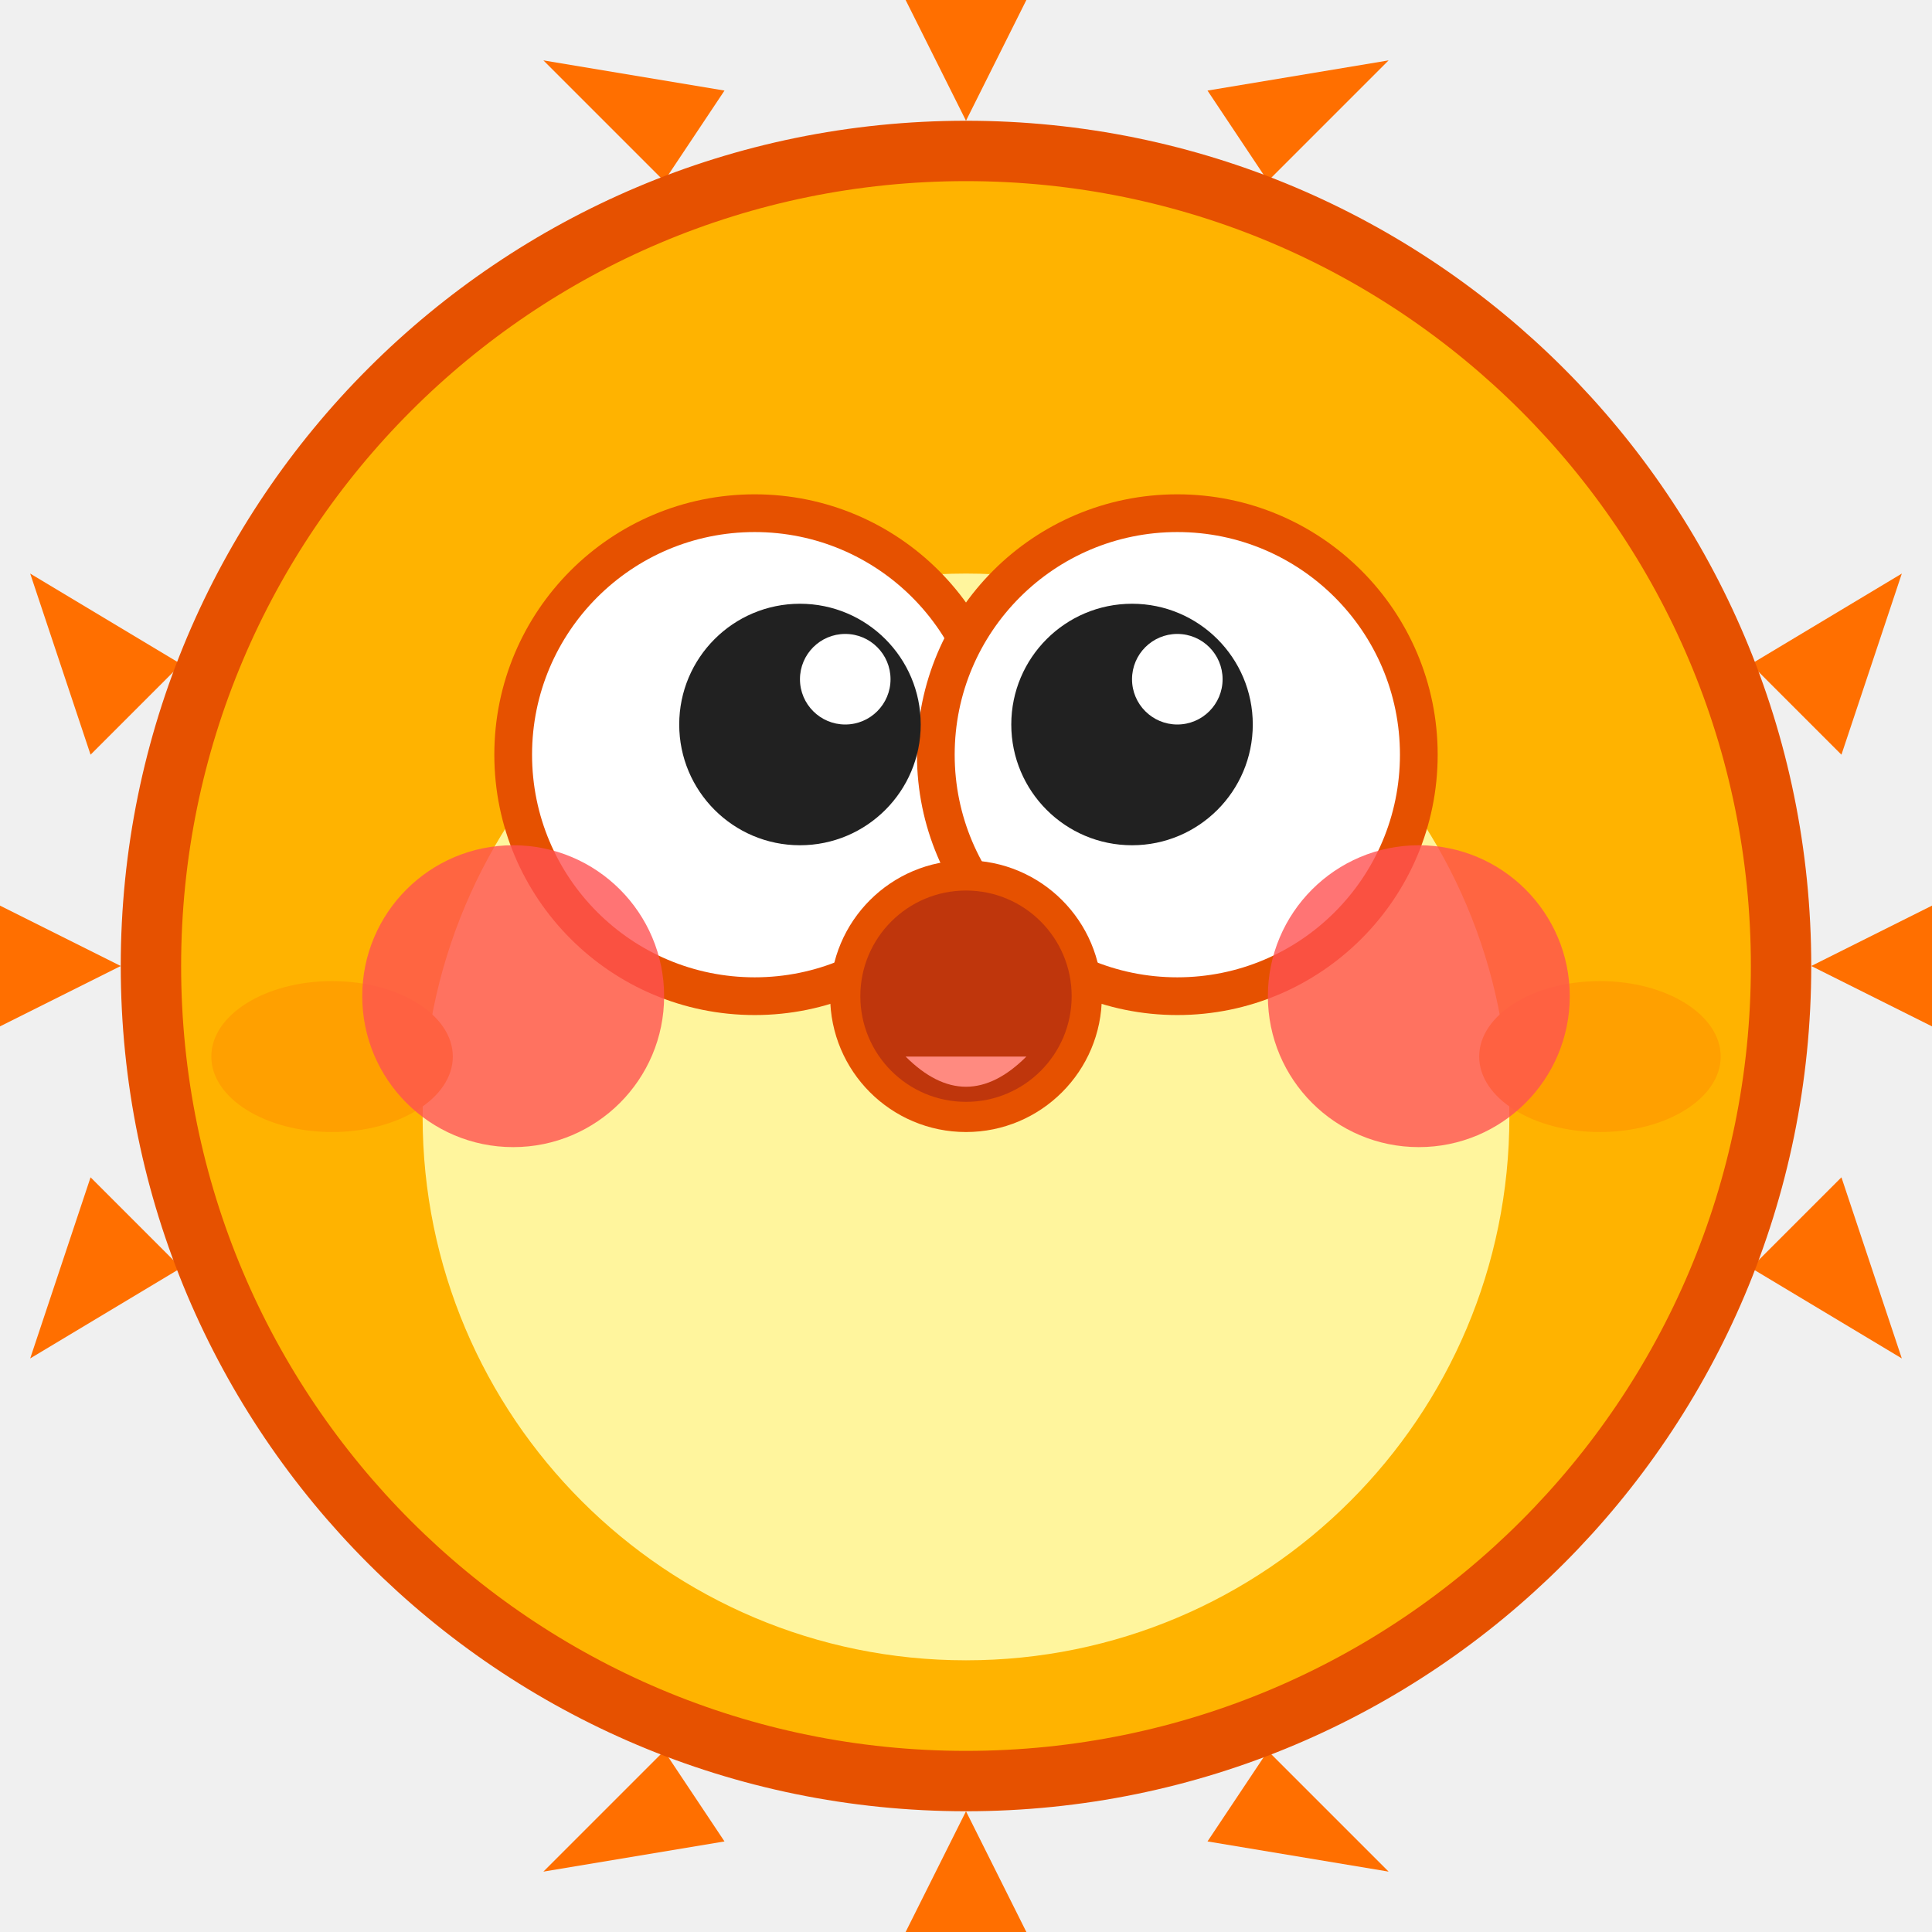
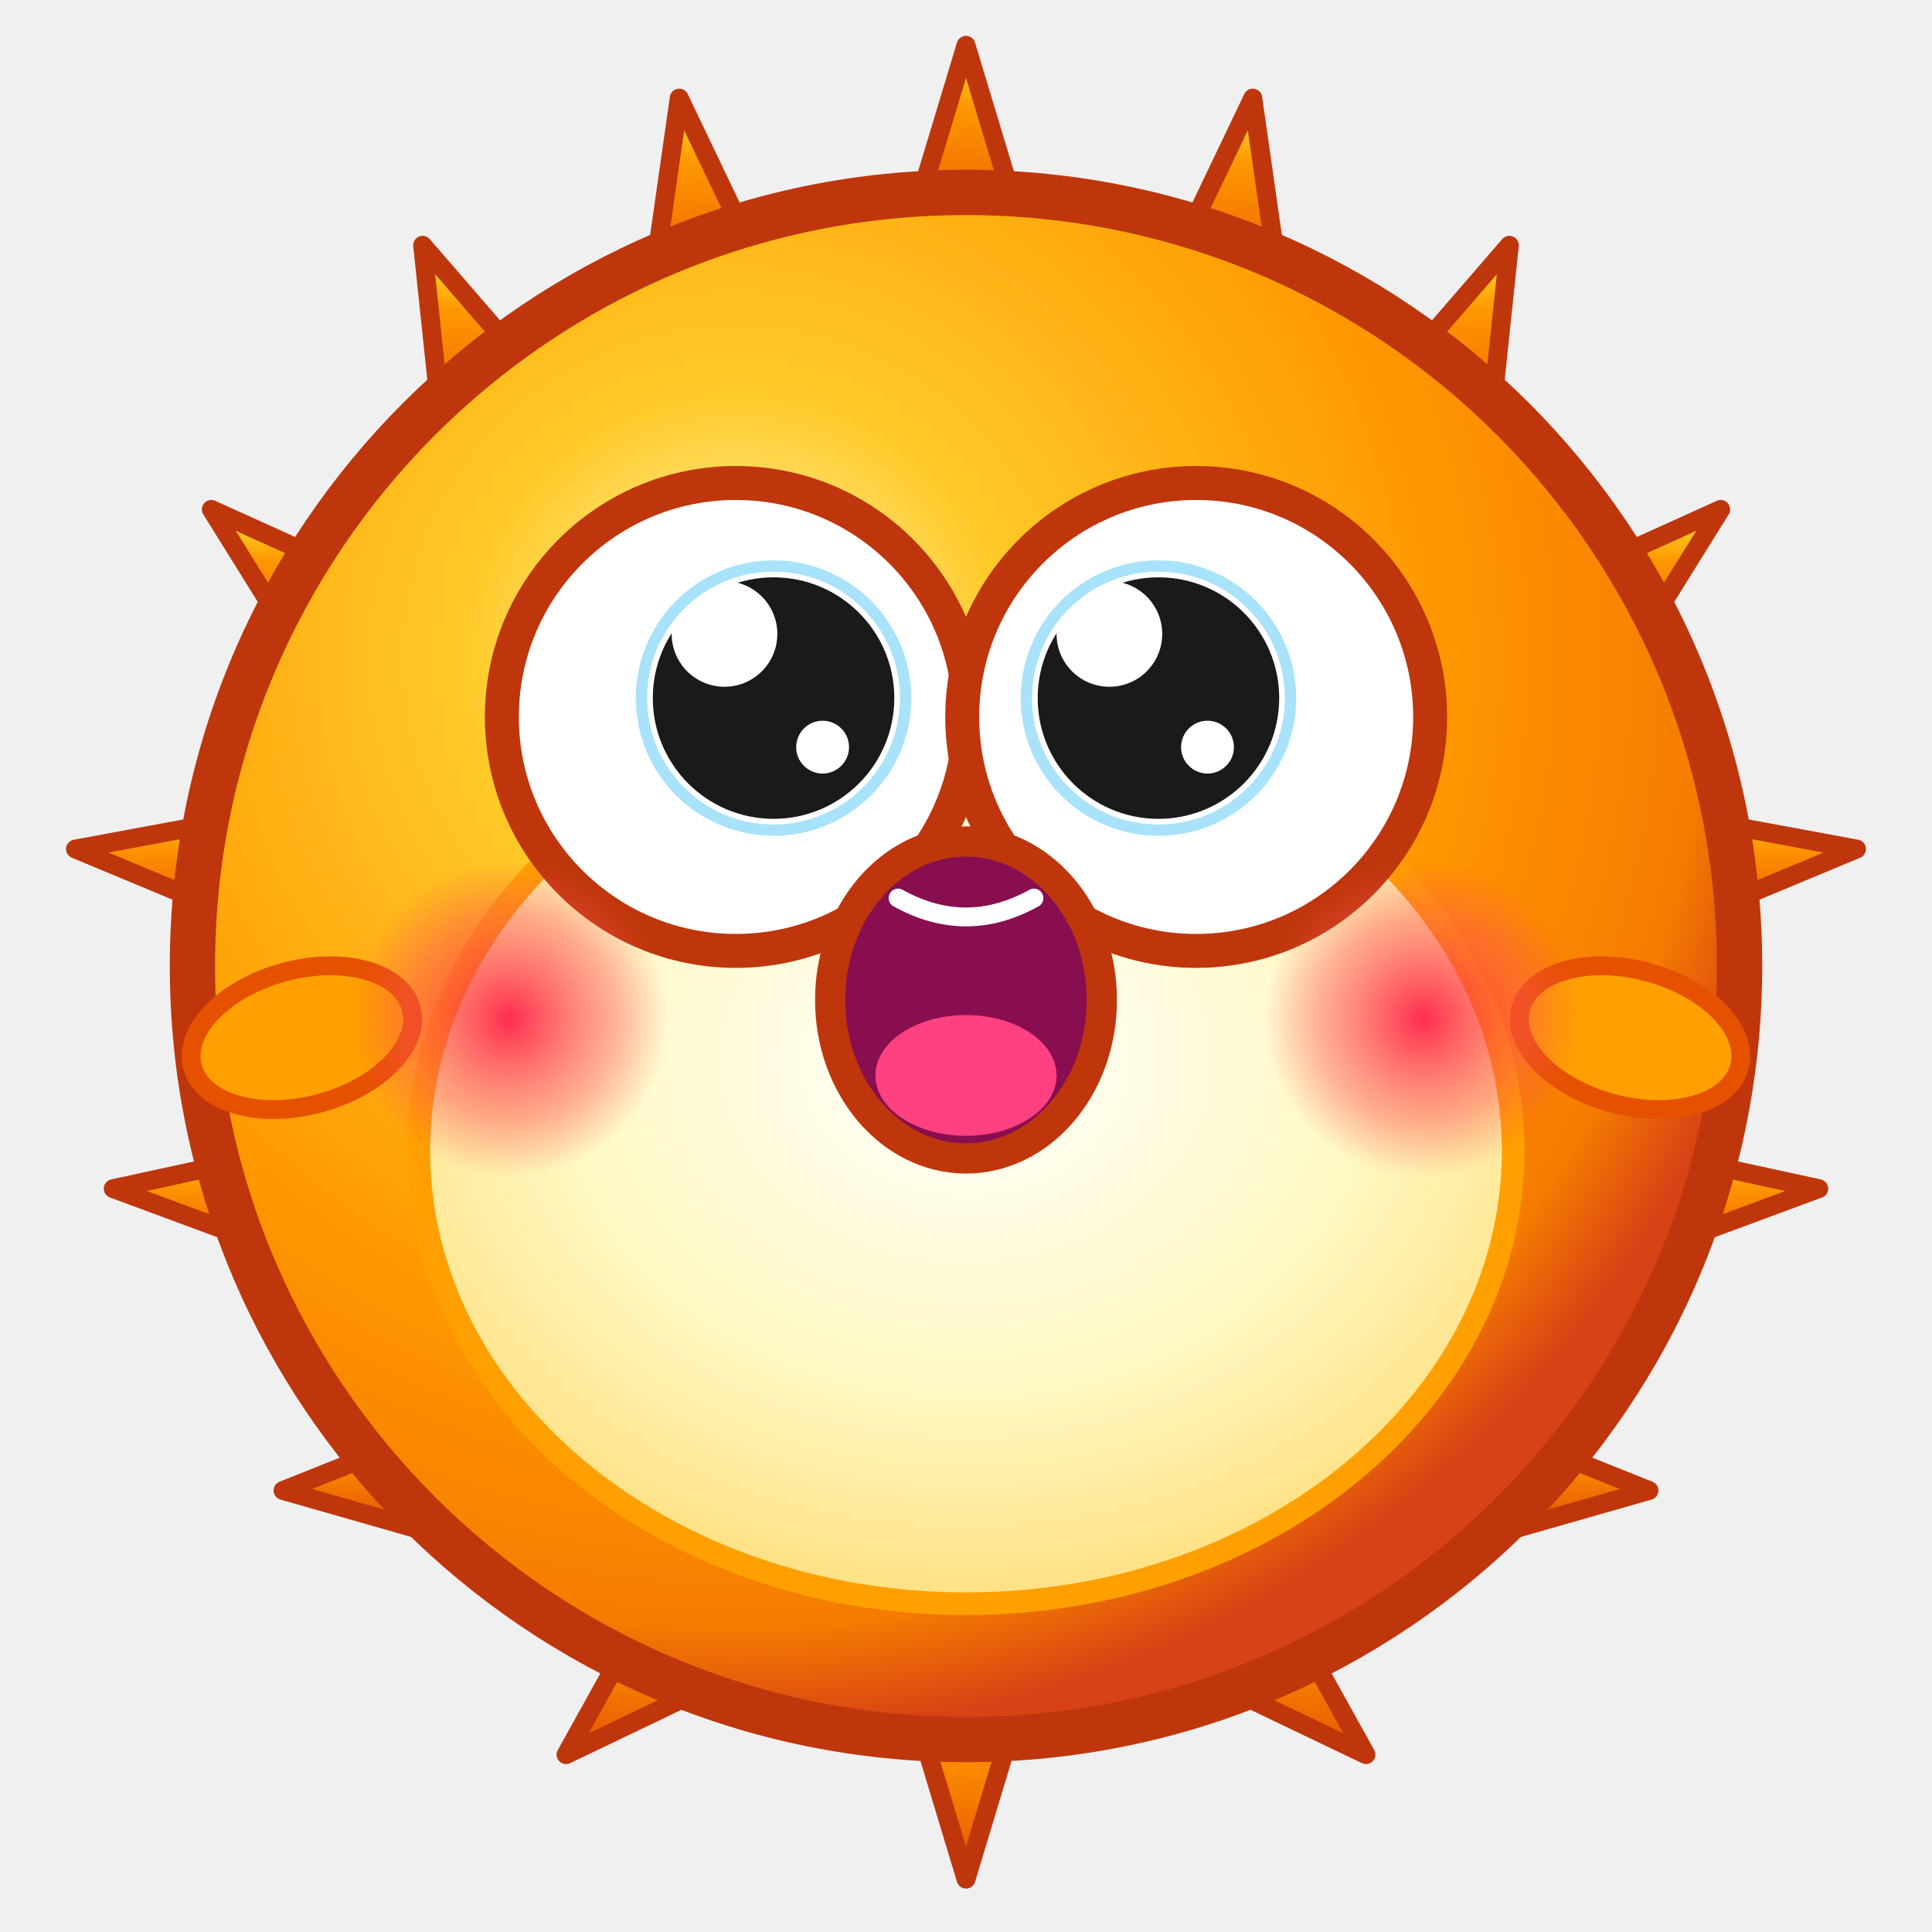
- <svg xmlns="http://www.w3.org/2000/svg" width="128" height="128" viewBox="0 0 128 128">
-   <polygon points="64,8 60,0 68,0" fill="#ff6f00" />
-   <polygon points="44,12 36,4 48,6" fill="#ff6f00" />
-   <polygon points="84,12 92,4 80,6" fill="#ff6f00" />
-   <polygon points="116,44 126,38 122,50" fill="#ff6f00" />
-   <polygon points="120,64 128,60 128,68" fill="#ff6f00" />
-   <polygon points="116,84 126,90 122,78" fill="#ff6f00" />
-   <polygon points="12,44 2,38 6,50" fill="#ff6f00" />
-   <polygon points="8,64 0,60 0,68" fill="#ff6f00" />
-   <polygon points="12,84 2,90 6,78" fill="#ff6f00" />
-   <polygon points="64,120 60,128 68,128" fill="#ff6f00" />
-   <polygon points="44,116 36,124 48,122" fill="#ff6f00" />
-   <polygon points="84,116 92,124 80,122" fill="#ff6f00" />
-   <circle cx="64" cy="64" r="54" fill="#ffb300" stroke="#e65100" stroke-width="4" />
-   <circle cx="64" cy="74" r="36" fill="#fff59d" />
-   <ellipse cx="22" cy="70" rx="8" ry="5" fill="#ffa000" />
-   <ellipse cx="106" cy="70" rx="8" ry="5" fill="#ffa000" />
-   <circle cx="50" cy="50" r="16" fill="#ffffff" stroke="#e65100" stroke-width="2.5" />
-   <circle cx="78" cy="50" r="16" fill="#ffffff" stroke="#e65100" stroke-width="2.5" />
-   <circle cx="53" cy="48" r="8" fill="#212121" />
-   <circle cx="75" cy="48" r="8" fill="#212121" />
-   <circle cx="56" cy="45" r="3" fill="#ffffff" />
-   <circle cx="78" cy="45" r="3" fill="#ffffff" />
-   <circle cx="34" cy="66" r="10" fill="#ff5252" fill-opacity="0.8" />
-   <circle cx="94" cy="66" r="10" fill="#ff5252" fill-opacity="0.8" />
-   <circle cx="64" cy="66" r="8" fill="#bf360c" stroke="#e65100" stroke-width="2" />
-   <path d="M60 70 Q64 74 68 70" fill="#ff8a80" />
+ <svg xmlns="http://www.w3.org/2000/svg" width="512" height="512" viewBox="0 0 512 512">
+   <defs>
+     <radialGradient id="inflatedBodyGrad" cx="35%" cy="30%" r="70%">
+       <stop offset="0%" stop-color="#FFF9C4" />
+       <stop offset="25%" stop-color="#FFCA28" />
+       <stop offset="65%" stop-color="#FF9800" />
+       <stop offset="90%" stop-color="#F57C00" />
+       <stop offset="100%" stop-color="#D84315" />
+     </radialGradient>
+     <radialGradient id="inflatedBellyGrad" cx="50%" cy="40%" r="60%">
+       <stop offset="0%" stop-color="#FFFFFF" />
+       <stop offset="60%" stop-color="#FFF9C4" />
+       <stop offset="100%" stop-color="#FFE082" />
+     </radialGradient>
+     <linearGradient id="spikeGrad" x1="0%" y1="100%" x2="0%" y2="0%">
+       <stop offset="0%" stop-color="#E65100" />
+       <stop offset="70%" stop-color="#FF9800" />
+       <stop offset="100%" stop-color="#FFEB3B" />
+     </linearGradient>
+     <radialGradient id="inflatedCheekGrad" cx="50%" cy="50%" r="50%">
+       <stop offset="0%" stop-color="#FF1744" stop-opacity="0.9" />
+       <stop offset="65%" stop-color="#FF5252" stop-opacity="0.45" />
+       <stop offset="100%" stop-color="#FF5252" stop-opacity="0" />
+     </radialGradient>
+   </defs>
+   <polygon points="256,12 240,65 272,65" fill="url(#spikeGrad)" stroke="#BF360C" stroke-width="5" stroke-linejoin="round" />
+   <polygon points="180,26 172,82 202,72" fill="url(#spikeGrad)" stroke="#BF360C" stroke-width="5" stroke-linejoin="round" />
+   <polygon points="332,26 310,72 340,82" fill="url(#spikeGrad)" stroke="#BF360C" stroke-width="5" stroke-linejoin="round" />
+   <polygon points="112,65 118,122 144,102" fill="url(#spikeGrad)" stroke="#BF360C" stroke-width="5" stroke-linejoin="round" />
+   <polygon points="400,65 368,102 394,122" fill="url(#spikeGrad)" stroke="#BF360C" stroke-width="5" stroke-linejoin="round" />
+   <polygon points="56,135 84,180 98,154" fill="url(#spikeGrad)" stroke="#BF360C" stroke-width="5" stroke-linejoin="round" />
+   <polygon points="456,135 414,154 428,180" fill="url(#spikeGrad)" stroke="#BF360C" stroke-width="5" stroke-linejoin="round" />
+   <polygon points="20,225 68,245 74,215" fill="url(#spikeGrad)" stroke="#BF360C" stroke-width="5" stroke-linejoin="round" />
+   <polygon points="492,225 438,215 444,245" fill="url(#spikeGrad)" stroke="#BF360C" stroke-width="5" stroke-linejoin="round" />
+   <polygon points="30,315 76,305 84,335" fill="url(#spikeGrad)" stroke="#BF360C" stroke-width="5" stroke-linejoin="round" />
+   <polygon points="482,315 428,335 436,305" fill="url(#spikeGrad)" stroke="#BF360C" stroke-width="5" stroke-linejoin="round" />
+   <polygon points="75,395 125,375 110,405" fill="url(#spikeGrad)" stroke="#BF360C" stroke-width="5" stroke-linejoin="round" />
+   <polygon points="437,395 402,405 387,375" fill="url(#spikeGrad)" stroke="#BF360C" stroke-width="5" stroke-linejoin="round" />
+   <polygon points="150,465 175,420 198,442" fill="url(#spikeGrad)" stroke="#BF360C" stroke-width="5" stroke-linejoin="round" />
+   <polygon points="362,465 314,442 337,420" fill="url(#spikeGrad)" stroke="#BF360C" stroke-width="5" stroke-linejoin="round" />
+   <polygon points="256,498 240,445 272,445" fill="url(#spikeGrad)" stroke="#BF360C" stroke-width="5" stroke-linejoin="round" />
+   <circle cx="256" cy="256" r="205" fill="url(#inflatedBodyGrad)" stroke="#BF360C" stroke-width="12" />
+   <ellipse cx="256" cy="305" rx="145" ry="120" fill="url(#inflatedBellyGrad)" stroke="#FFA000" stroke-width="6" />
+   <ellipse cx="80" cy="275" rx="30" ry="18" fill="#FFA000" stroke="#E65100" stroke-width="5" transform="rotate(-15, 80, 275)" />
+   <ellipse cx="432" cy="275" rx="30" ry="18" fill="#FFA000" stroke="#E65100" stroke-width="5" transform="rotate(15, 432, 275)" />
+   <circle cx="195" cy="190" r="62" fill="#FFFFFF" stroke="#BF360C" stroke-width="9" />
+   <circle cx="205" cy="185" r="32" fill="#1A1A1A" />
+   <circle cx="192" cy="168" r="14" fill="#FFFFFF" />
+   <circle cx="218" cy="198" r="7" fill="#FFFFFF" />
+   <circle cx="205" cy="185" r="35" fill="none" stroke="#29B6F6" stroke-width="3" opacity="0.4" />
+   <circle cx="317" cy="190" r="62" fill="#FFFFFF" stroke="#BF360C" stroke-width="9" />
+   <circle cx="307" cy="185" r="32" fill="#1A1A1A" />
+   <circle cx="294" cy="168" r="14" fill="#FFFFFF" />
+   <circle cx="320" cy="198" r="7" fill="#FFFFFF" />
+   <circle cx="307" cy="185" r="35" fill="none" stroke="#29B6F6" stroke-width="3" opacity="0.4" />
+   <circle cx="135" cy="270" r="42" fill="url(#inflatedCheekGrad)" />
+   <circle cx="377" cy="270" r="42" fill="url(#inflatedCheekGrad)" />
+   <ellipse cx="256" cy="265" rx="36" ry="42" fill="#880E4F" stroke="#BF360C" stroke-width="8" />
+   <ellipse cx="256" cy="285" rx="24" ry="16" fill="#FF4081" />
+   <path d="M 238 238 Q 256 248 274 238" stroke="#FFFFFF" stroke-width="5" stroke-linecap="round" fill="none" />
</svg>
